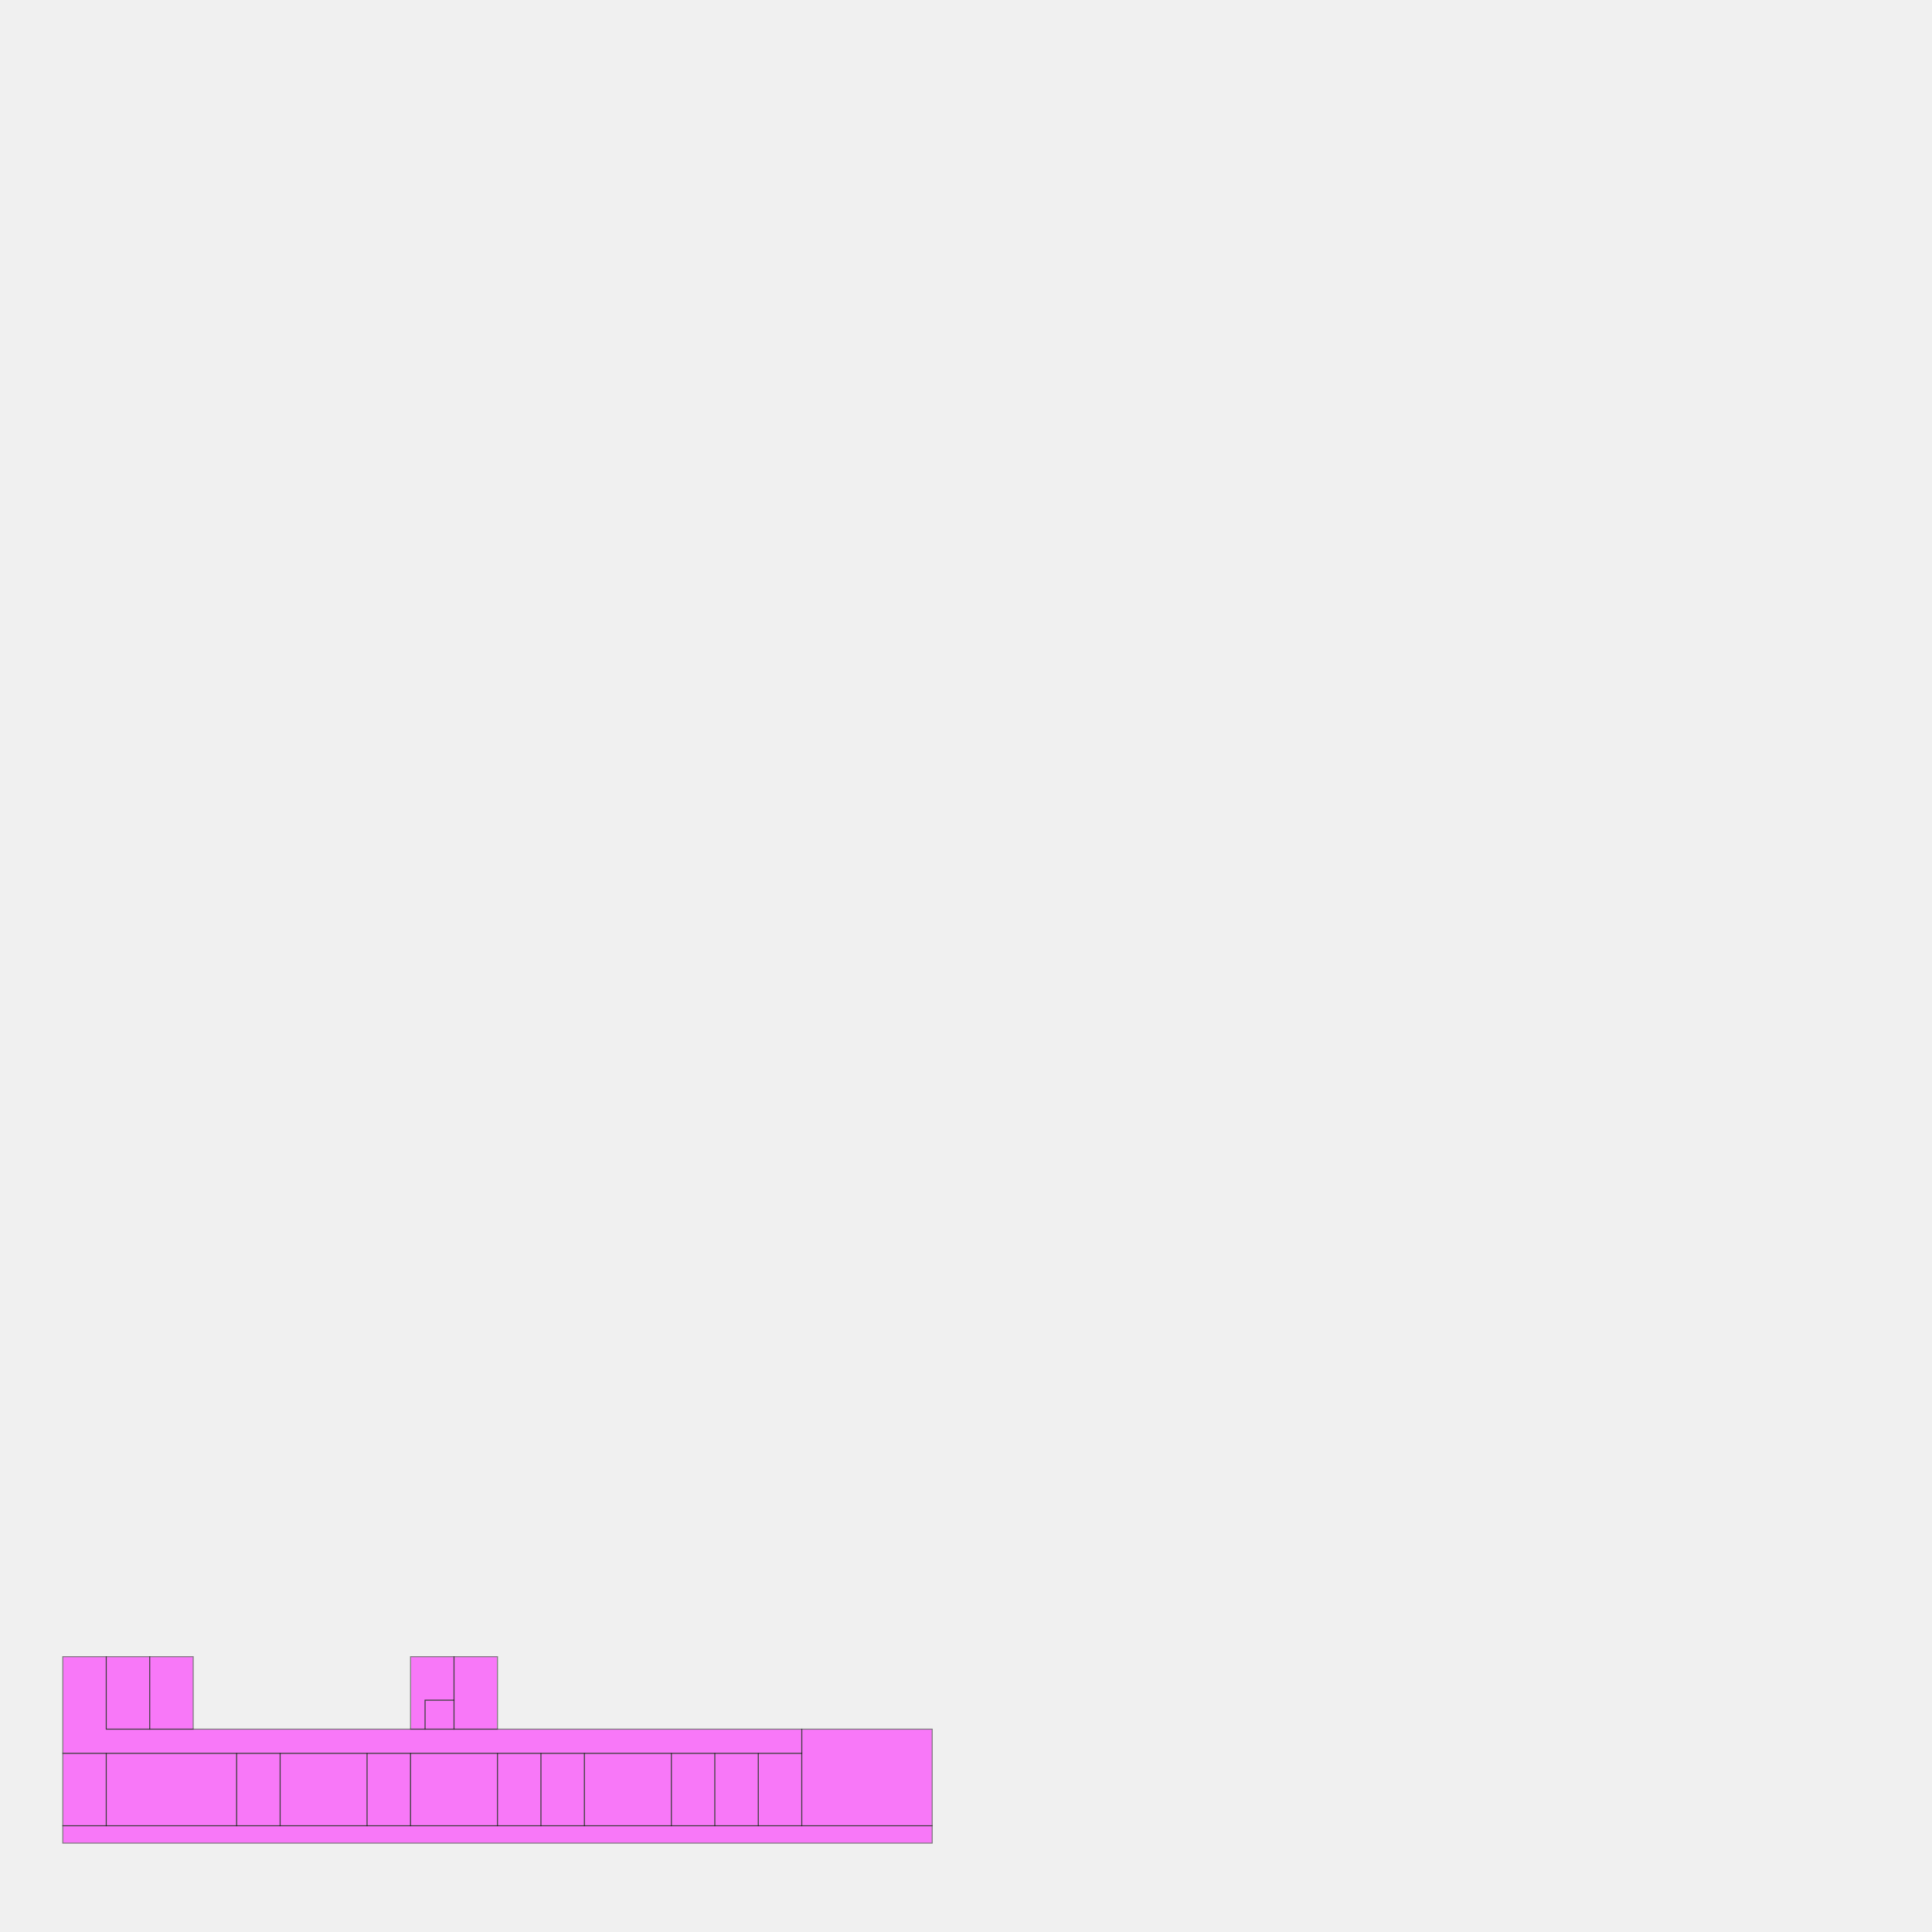
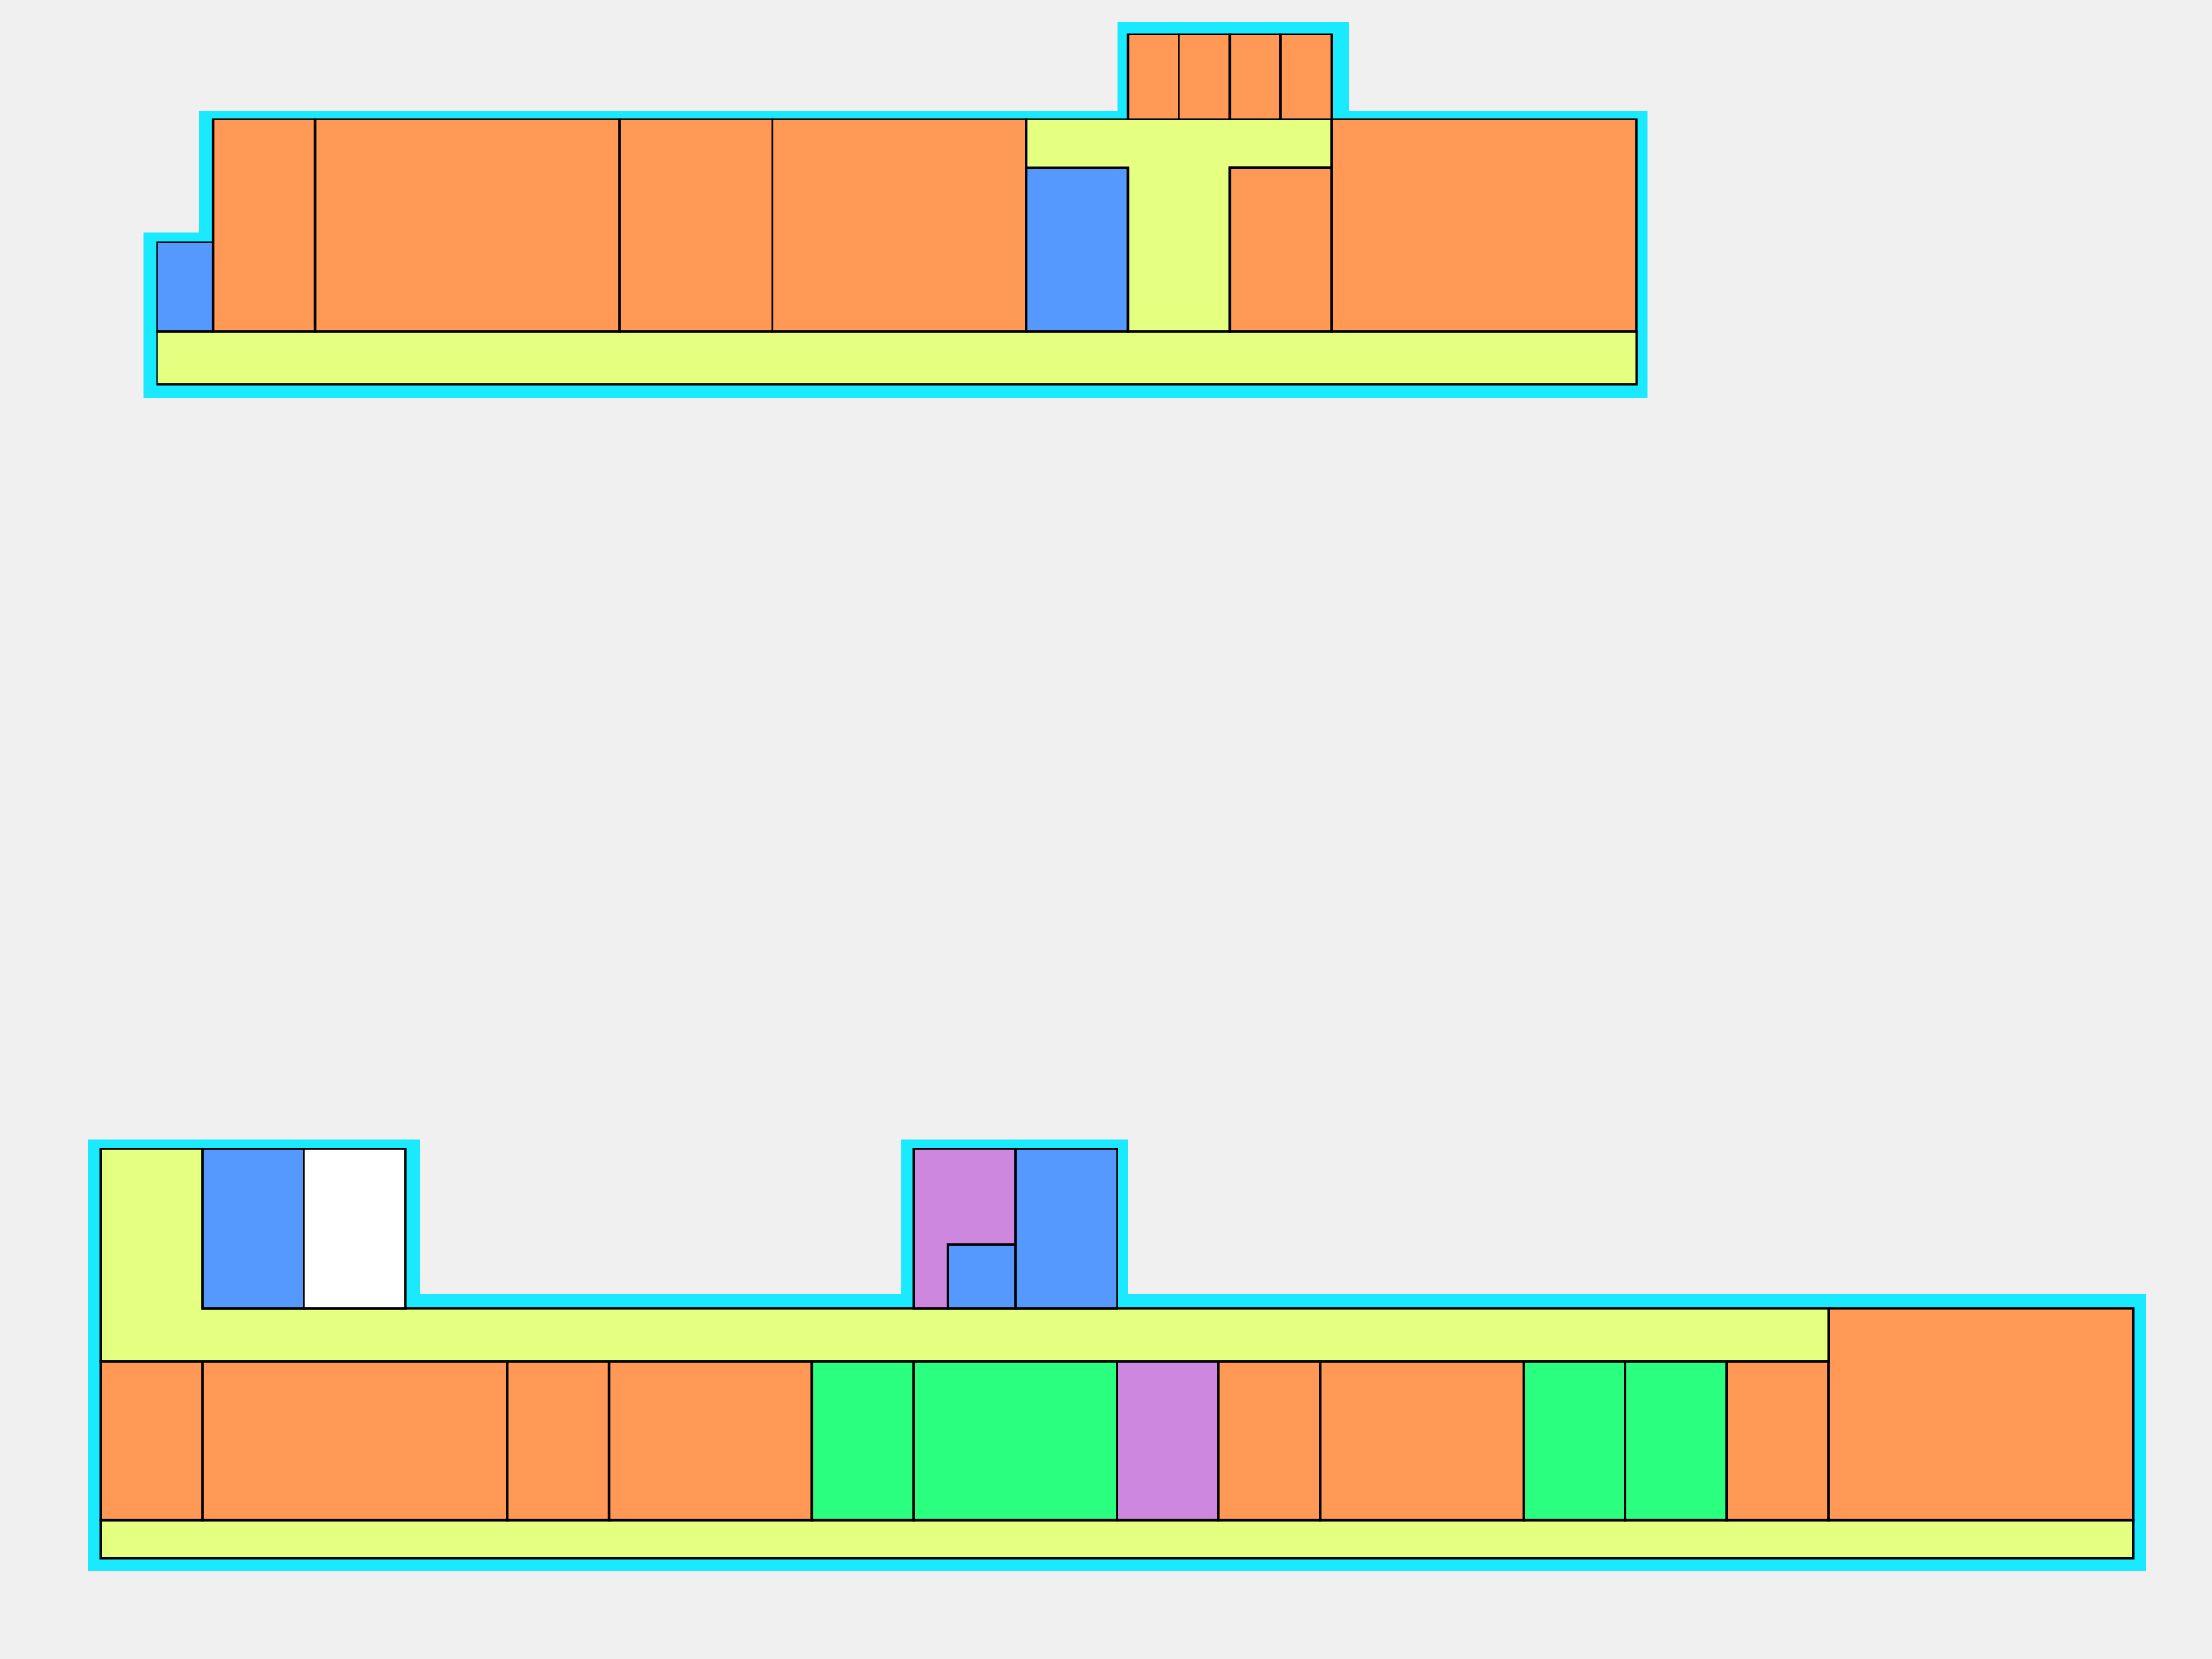
- <svg xmlns="http://www.w3.org/2000/svg" width="20000" height="20000" viewBox="0 0 20000 20000" version="1.1" id="svg1">
+ <svg xmlns="http://www.w3.org/2000/svg" width="1000" height="750" viewBox="0 0 1000 750" version="1.1" id="svg1">
  <defs id="defs1" />
  <g id="layer1">
-     <rect style="opacity:0.5;fill:#ff00ff;stroke:#000000;stroke-width:10" id="rect1" width="9000" height="180" x="650" y="18900" />
-     <rect style="opacity:0.5;fill:#ff00ff;stroke:#000000;stroke-width:10" id="rect2" width="450" height="750" x="650" y="18150" />
-     <rect style="opacity:0.5;fill:#ff00ff;stroke:#000000;stroke-width:10" id="rect3" width="1350" height="750" x="1100" y="18150" />
-     <rect style="opacity:0.5;fill:#ff00ff;stroke:#000000;stroke-width:10" id="rect4" width="450" height="750" x="2450" y="18150" />
-     <rect style="opacity:0.5;fill:#ff00ff;stroke:#000000;stroke-width:10" id="rect5" width="900" height="750" x="2900" y="18150" />
-     <rect style="opacity:0.5;fill:#ff00ff;stroke:#000000;stroke-width:10" id="rect6" width="450" height="750" x="3800" y="18150" />
-     <rect style="opacity:0.5;fill:#ff00ff;stroke:#000000;stroke-width:10" id="rect7" width="900" height="750" x="4250" y="18150" ry="0" />
-     <rect style="opacity:0.5;fill:#ff00ff;stroke:#000000;stroke-width:10" id="rect8" width="450" height="750" x="5150" y="18150" />
-     <rect style="opacity:0.5;fill:#ff00ff;stroke:#000000;stroke-width:10" id="rect9" width="450" height="750" x="5600" y="18150" />
-     <rect style="opacity:0.5;fill:#ff00ff;stroke:#000000;stroke-width:10" id="rect10" width="900" height="750" x="6050" y="18150" />
-     <rect style="opacity:0.5;fill:#ff00ff;stroke:#000000;stroke-width:10" id="rect11" width="450" height="750" x="6950" y="18150" />
-     <rect style="opacity:0.5;fill:#ff00ff;stroke:#000000;stroke-width:10" id="rect12" width="450" height="750" x="7400" y="18150" />
-     <rect style="opacity:0.5;fill:#ff00ff;stroke:#000000;stroke-width:10" id="rect13" width="450" height="750" x="7850" y="18150" />
-     <rect style="opacity:0.5;fill:#ff00ff;stroke:#000000;stroke-width:10" id="rect14" width="1350" height="1000" x="8300" y="17900" />
-     <path id="rect15" style="opacity:0.5;fill:#ff00ff;stroke:#000000;stroke-width:10" d="M 650 17150 L 650 17900 L 650 18150 L 8300 18150 L 8300 17900 L 1100 17900 L 1100 17150 L 650 17150 z " />
-     <rect style="opacity:0.5;fill:#ff00ff;stroke:#000000;stroke-width:10" id="rect17" width="450" height="750" x="1100" y="17150" />
-     <rect style="opacity:0.5;fill:#ff00ff;stroke:#000000;stroke-width:10" id="rect18" width="450" height="750" x="1550" y="17150" />
-     <rect style="opacity:0.5;fill:#ff00ff;stroke:#000000;stroke-width:10" id="rect22" width="300" height="300" x="4400" y="17600" />
-     <path id="rect23" style="opacity:0.5;fill:#ff00ff;stroke:#000000;stroke-width:10" d="m 4250,17150 v 450 300 h 150 v -300 h 300 v -450 z" />
-     <rect style="opacity:0.5;fill:#ff00ff;stroke:#000000;stroke-width:10" id="rect25" width="450" height="750" x="4700" y="17150" />
+     <path id="path3" style="fill:#19eaff;stroke:#000000;stroke-width:0" d="M 505 10 L 505 50 L 90 50 L 90 105 L 65 105 L 65 180 L 745 180 L 745 50 L 610 50 L 610 10 L 505 10 z M 40 515 L 40 710 L 970 710 L 970 585 L 510 585 L 510 515 L 407.227 515 L 407.227 585 L 190 585 L 190 515 L 40 515 z " />
+     <rect style="opacity:1;fill:#e5ff80;fill-opacity:1;stroke:#000000;stroke-width:0.99" id="rect1" width="919.01" height="17.261" x="45.495" y="687.244" />
+     <rect style="opacity:1;fill:#ff9955;fill-opacity:1;stroke:#000000;stroke-width:0.99" id="rect2" width="45.951" height="71.922" x="45.495" y="615.322" />
+     <rect style="opacity:1;fill:#ff9955;fill-opacity:1;stroke:#000000;stroke-width:0.99" id="rect3" width="137.852" height="71.922" x="91.445" y="615.322" />
+     <rect style="opacity:1;fill:#ff9955;fill-opacity:1;stroke:#000000;stroke-width:0.99" id="rect4" width="45.951" height="71.922" x="229.297" y="615.322" />
+     <rect style="opacity:1;fill:#ff9955;fill-opacity:1;stroke:#000000;stroke-width:0.99" id="rect5" width="91.901" height="71.922" x="275.247" y="615.322" />
+     <rect style="opacity:1;fill:#2aff80;fill-opacity:1;stroke:#000000;stroke-width:0.99" id="rect6" width="45.951" height="71.922" x="367.148" y="615.322" />
+     <rect style="opacity:1;fill:#2aff80;fill-opacity:1;stroke:#000000;stroke-width:0.99" id="rect7" width="91.901" height="71.922" x="413.099" y="615.322" ry="0" />
+     <rect style="opacity:1;fill:#cd87de;fill-opacity:1;stroke:#000000;stroke-width:0.99" id="rect8" width="45.951" height="71.922" x="505" y="615.322" />
+     <rect style="opacity:1;fill:#ff9955;fill-opacity:1;stroke:#000000;stroke-width:0.99" id="rect9" width="45.951" height="71.922" x="550.951" y="615.322" />
+     <rect style="opacity:1;fill:#ff9955;fill-opacity:1;stroke:#000000;stroke-width:0.99" id="rect10" width="91.901" height="71.922" x="596.901" y="615.322" />
+     <rect style="opacity:1;fill:#2aff80;fill-opacity:1;stroke:#000000;stroke-width:0.99" id="rect11" width="45.951" height="71.922" x="688.802" y="615.322" />
+     <rect style="opacity:1;fill:#2aff80;fill-opacity:1;stroke:#000000;stroke-width:0.99" id="rect12" width="45.951" height="71.922" x="734.753" y="615.322" />
+     <rect style="opacity:1;fill:#ff9955;fill-opacity:1;stroke:#000000;stroke-width:0.99" id="rect13" width="45.951" height="71.922" x="780.703" y="615.322" />
+     <rect style="opacity:1;fill:#ff9955;fill-opacity:1;stroke:#000000;stroke-width:0.99" id="rect14" width="137.852" height="95.896" x="826.654" y="591.348" />
+     <path id="rect15" style="opacity:1;fill:#e5ff80;fill-opacity:1;stroke:#000000;stroke-width:0.99" d="m 45.495,519.427 v 71.922 23.974 H 826.654 V 591.348 H 91.445 v -71.922 z" />
+     <rect style="opacity:1;fill:#5599ff;fill-opacity:1;stroke:#000000;stroke-width:0.99" id="rect17" width="45.951" height="71.922" x="91.445" y="519.427" />
+     <rect style="opacity:1;fill:#ffffff;stroke:#000000;stroke-width:0.99" id="rect18" width="45.951" height="71.922" x="137.396" y="519.427" />
+     <rect style="opacity:1;fill:#5599ff;fill-opacity:1;stroke:#000000;stroke-width:0.99" id="rect22" width="30.634" height="28.769" x="428.416" y="562.58" />
+     <path id="rect23" style="opacity:1;fill:#cd87de;fill-opacity:1;stroke:#000000;stroke-width:0.99" d="m 413.099,519.427 v 43.153 28.769 h 15.317 v -28.769 h 30.634 v -43.153 z" />
+     <rect style="opacity:1;fill:#5599ff;fill-opacity:1;stroke:#000000;stroke-width:0.99" id="rect25" width="45.951" height="71.922" x="459.049" y="519.427" />
+     <rect style="opacity:1;fill:#e5ff80;fill-opacity:1;stroke:#000000;stroke-width:0.955" id="rect19" width="668.835" height="23.974" x="71.023" y="149.749" />
+     <rect style="opacity:1;fill:#5599ff;fill-opacity:1;stroke:#000000;stroke-width:0.99" id="rect20" width="25.528" height="40.276" x="71.023" y="109.473" />
+     <rect style="opacity:1;fill:#ff9955;fill-opacity:1;stroke:#000000;stroke-width:0.99" id="rect21" width="137.852" height="95.896" x="142.399" y="53.853" />
+     <rect style="opacity:1;fill:#ff9955;fill-opacity:1;stroke:#000000;stroke-width:0.99" id="rect24" width="68.926" height="95.896" x="280.251" y="53.853" />
+     <rect style="opacity:1;fill:#ff9955;fill-opacity:1;stroke:#000000;stroke-width:0.99" id="rect26" width="114.876" height="95.896" x="349.177" y="53.853" />
+     <rect style="opacity:1;fill:#5599ff;fill-opacity:1;stroke:#000000;stroke-width:0.99" id="rect27" width="45.951" height="73.84" x="464.053" y="75.909" />
+     <path id="rect28" style="opacity:1;fill:#e5ff80;fill-opacity:1;stroke:#000000;stroke-width:0.99" d="m 464.053,53.853 v 22.056 h 45.951 v 73.84 h 45.951 V 75.909 h 45.951 V 53.853 Z" />
+     <rect style="opacity:1;fill:#ff9955;fill-opacity:1;stroke:#000000;stroke-width:0.99" id="rect30" width="45.951" height="73.84" x="555.954" y="75.909" />
+     <rect style="opacity:1;fill:#ff9955;fill-opacity:1;stroke:#000000;stroke-width:0.99" id="rect31" width="137.852" height="95.896" x="601.905" y="53.853" />
+     <rect style="opacity:1;fill:#ff9955;fill-opacity:1;stroke:#000000;stroke-width:0.99" id="rect32" width="22.975" height="38.358" x="578.929" y="15.495" />
+     <rect style="opacity:1;fill:#ff9955;fill-opacity:1;stroke:#000000;stroke-width:0.99" id="rect33" width="22.975" height="38.358" x="510.003" y="15.495" />
+     <rect style="opacity:1;fill:#ff9955;fill-opacity:1;stroke:#000000;stroke-width:0.99" id="rect34" width="22.975" height="38.358" x="532.979" y="15.495" />
+     <rect style="opacity:1;fill:#ff9955;fill-opacity:1;stroke:#000000;stroke-width:0.99" id="rect35" width="22.975" height="38.358" x="555.954" y="15.495" />
+     <rect style="opacity:1;fill:#ff9955;fill-opacity:1;stroke:#000000;stroke-width:0.99" id="rect36" width="45.951" height="95.896" x="96.449" y="53.853" />
  </g>
</svg>
